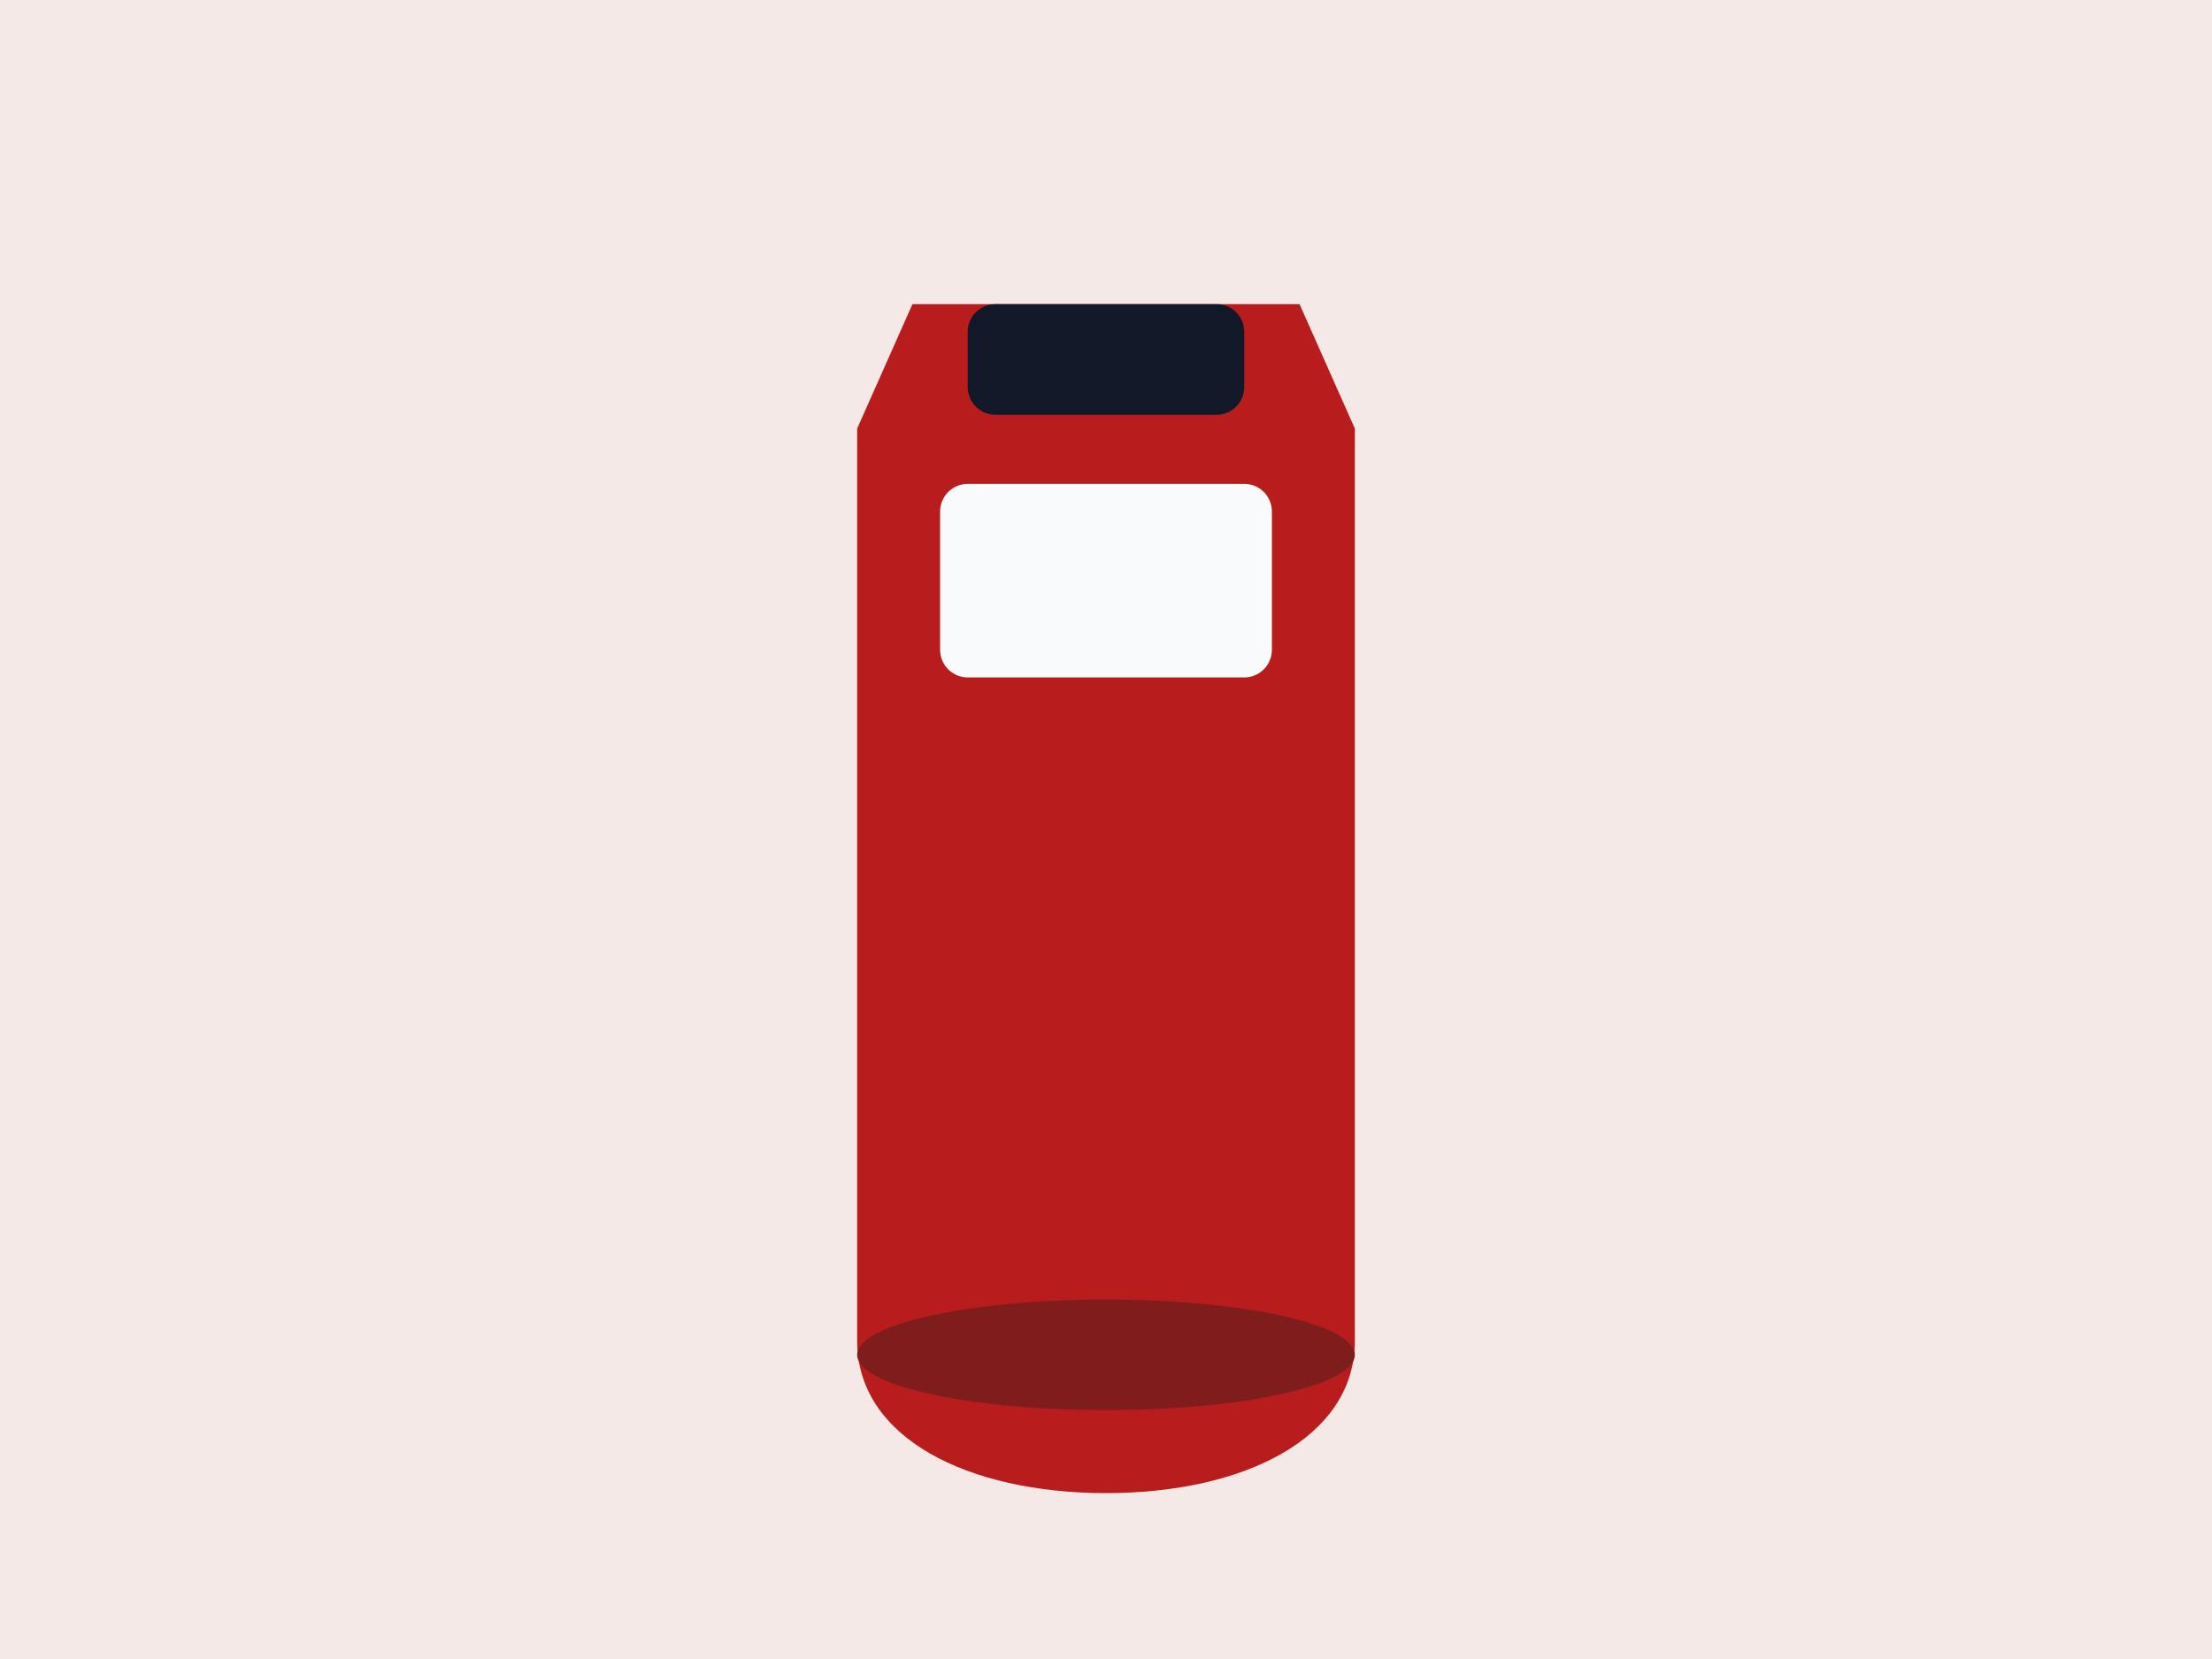
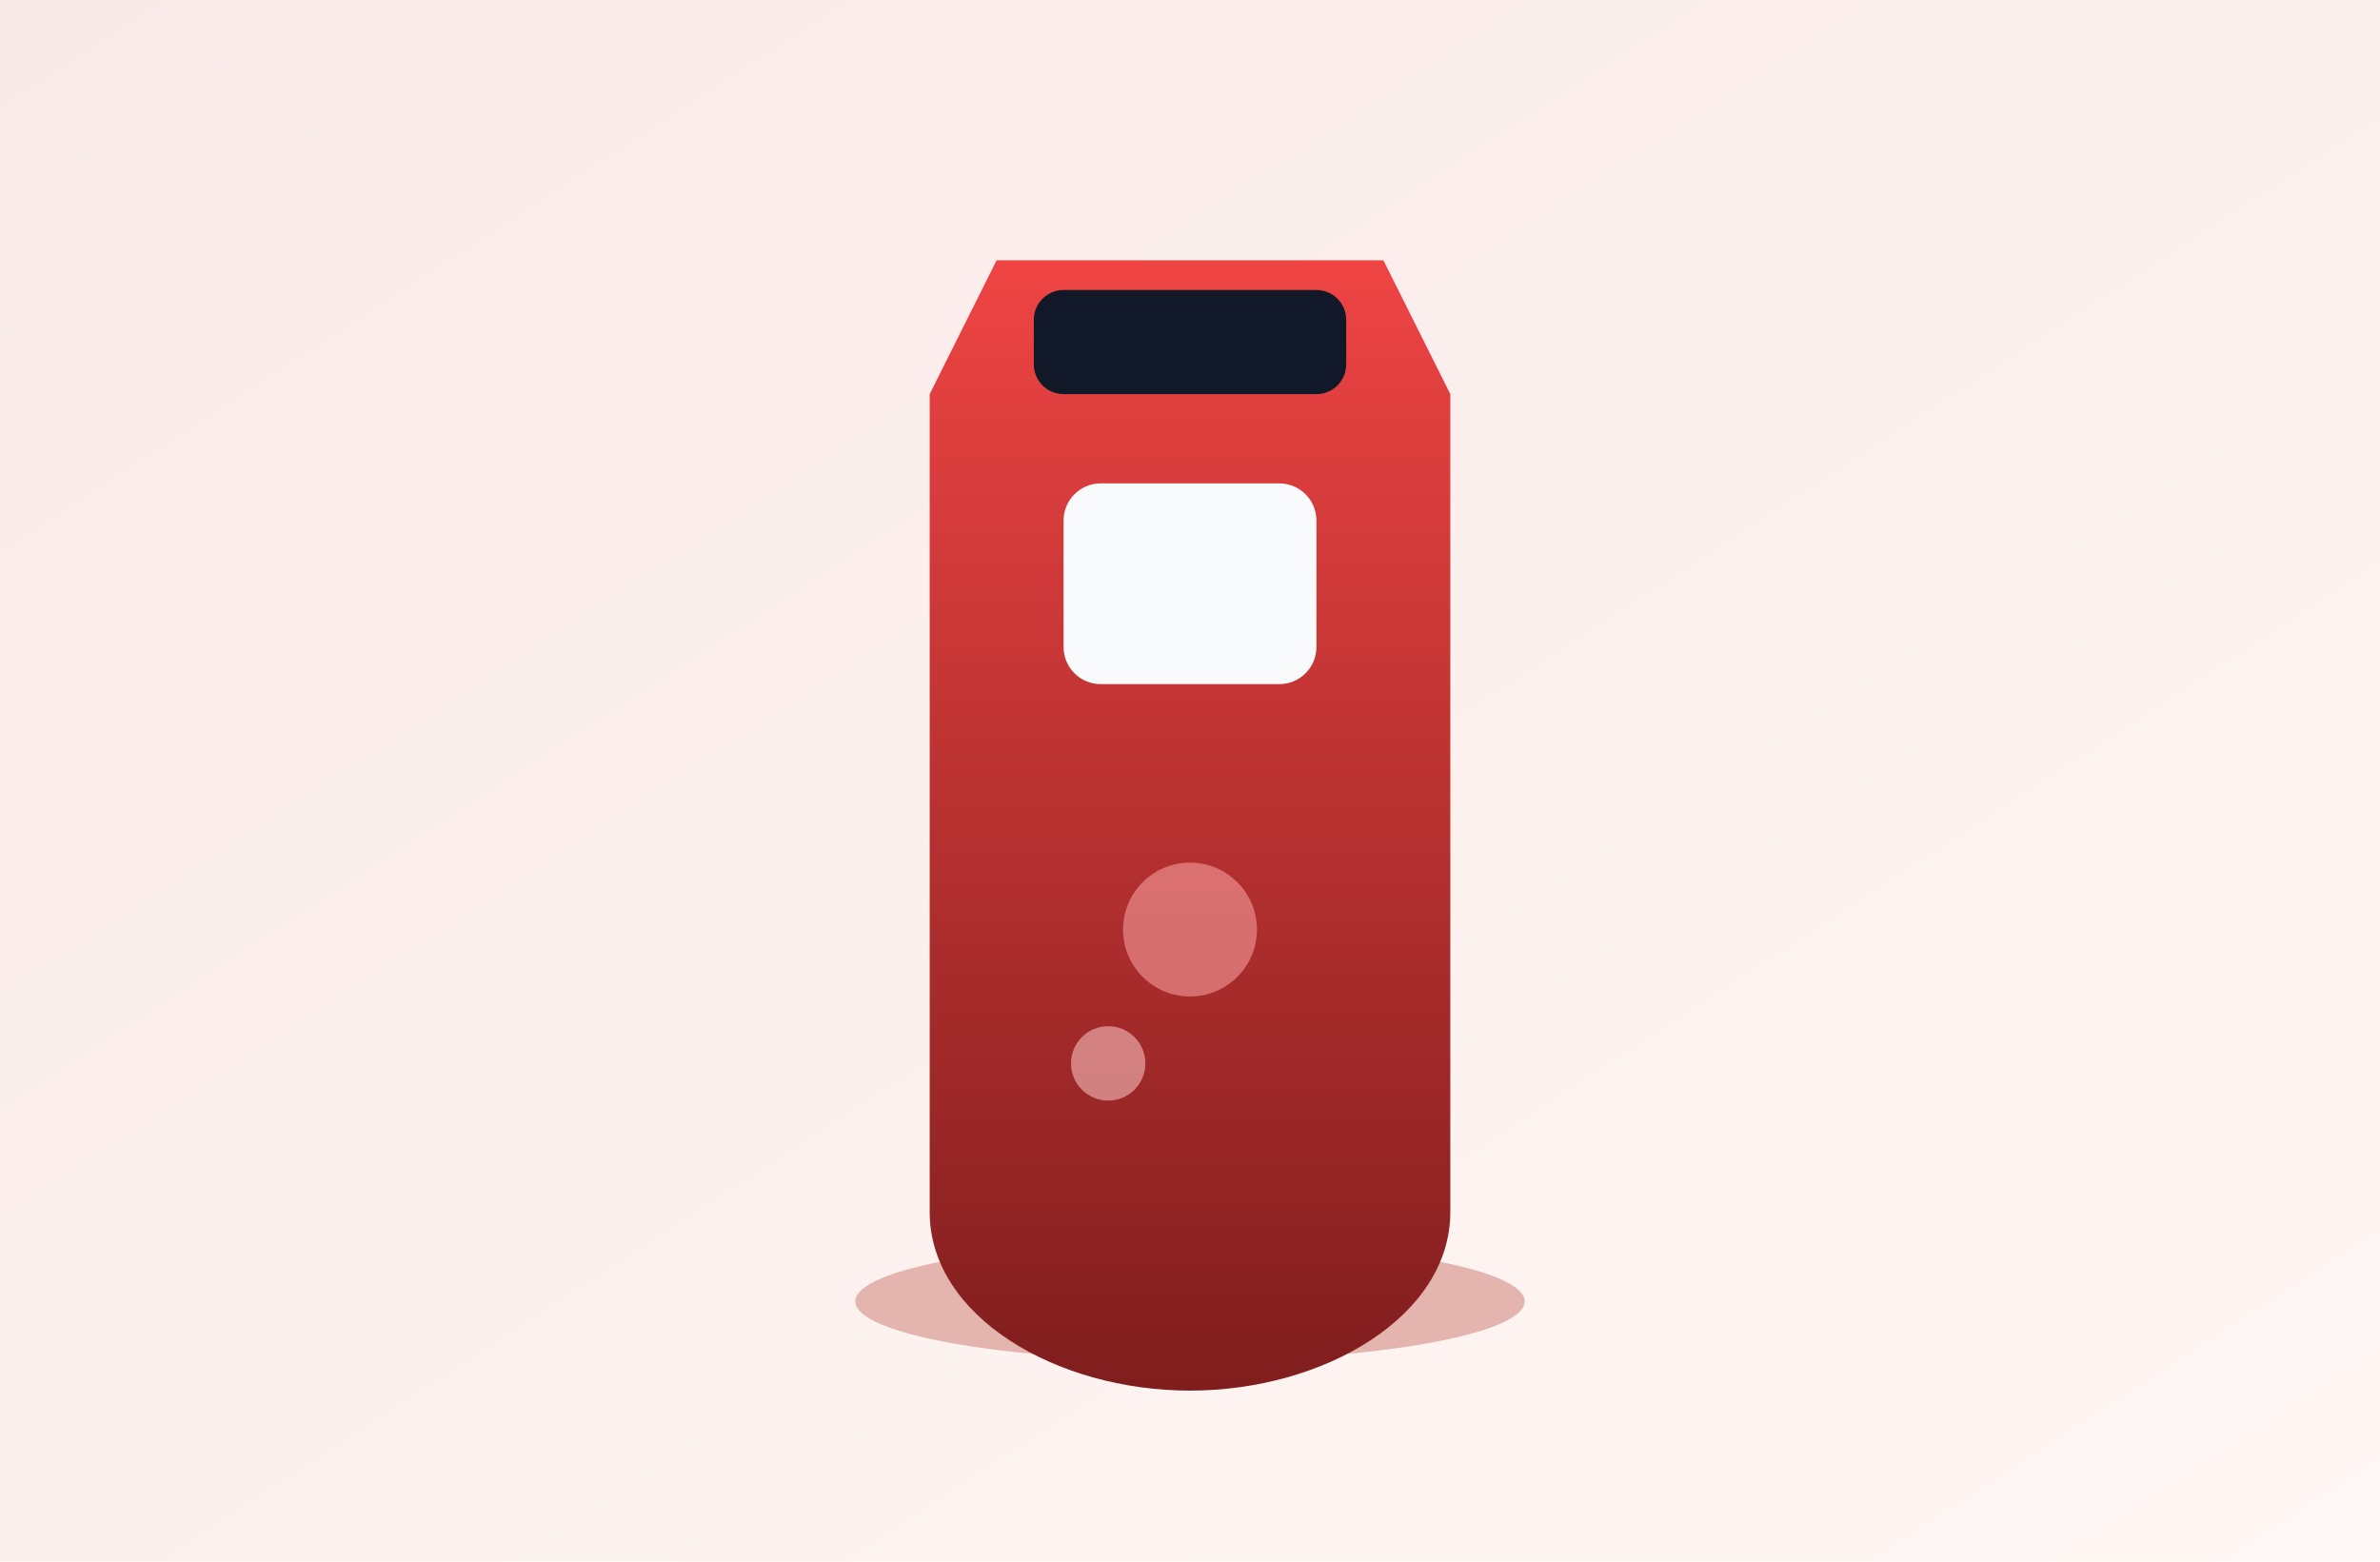
- <svg xmlns="http://www.w3.org/2000/svg" width="320" height="240" viewBox="0 0 320 240" role="img" aria-label="Cola">
-   <rect width="320" height="240" fill="#f4e9e6" />
-   <path d="M132 44h56l8 18v132c0 14-16 22-36 22s-36-8-36-22V62z" fill="#b91c1c" />
-   <rect x="136" y="70" width="48" height="28" rx="4" fill="#f8fafc" />
-   <rect x="140" y="44" width="40" height="16" rx="4" fill="#111827" />
-   <ellipse cx="160" cy="196" rx="36" ry="8" fill="#7f1d1d" />
+ <svg xmlns="http://www.w3.org/2000/svg" width="640" height="420" viewBox="0 0 640 420" role="img" aria-label="Cola">
+   <defs>
+     <linearGradient id="colaBg" x1="0" y1="0" x2="1" y2="1">
+       <stop offset="0%" stop-color="#f8e9e7" />
+       <stop offset="100%" stop-color="#fff7f5" />
+     </linearGradient>
+     <linearGradient id="colaBody" x1="0" y1="0" x2="0" y2="1">
+       <stop offset="0%" stop-color="#ef4444" />
+       <stop offset="100%" stop-color="#7f1d1d" />
+     </linearGradient>
+   </defs>
+   <rect width="640" height="420" fill="url(#colaBg)" />
+   <ellipse cx="320" cy="350" rx="90" ry="16" fill="#e4b4ae" />
+   <path d="M268 70h104l18 36v220c0 28-34 48-70 48s-70-20-70-48V106z" fill="url(#colaBody)" />
+   <rect x="278" y="78" width="84" height="28" rx="8" fill="#111827" />
+   <rect x="286" y="130" width="68" height="54" rx="10" fill="#f8fafc" />
+   <circle cx="320" cy="250" r="18" fill="#fca5a5" opacity="0.55" />
+   <circle cx="298" cy="286" r="10" fill="#fecaca" opacity="0.55" />
</svg>
